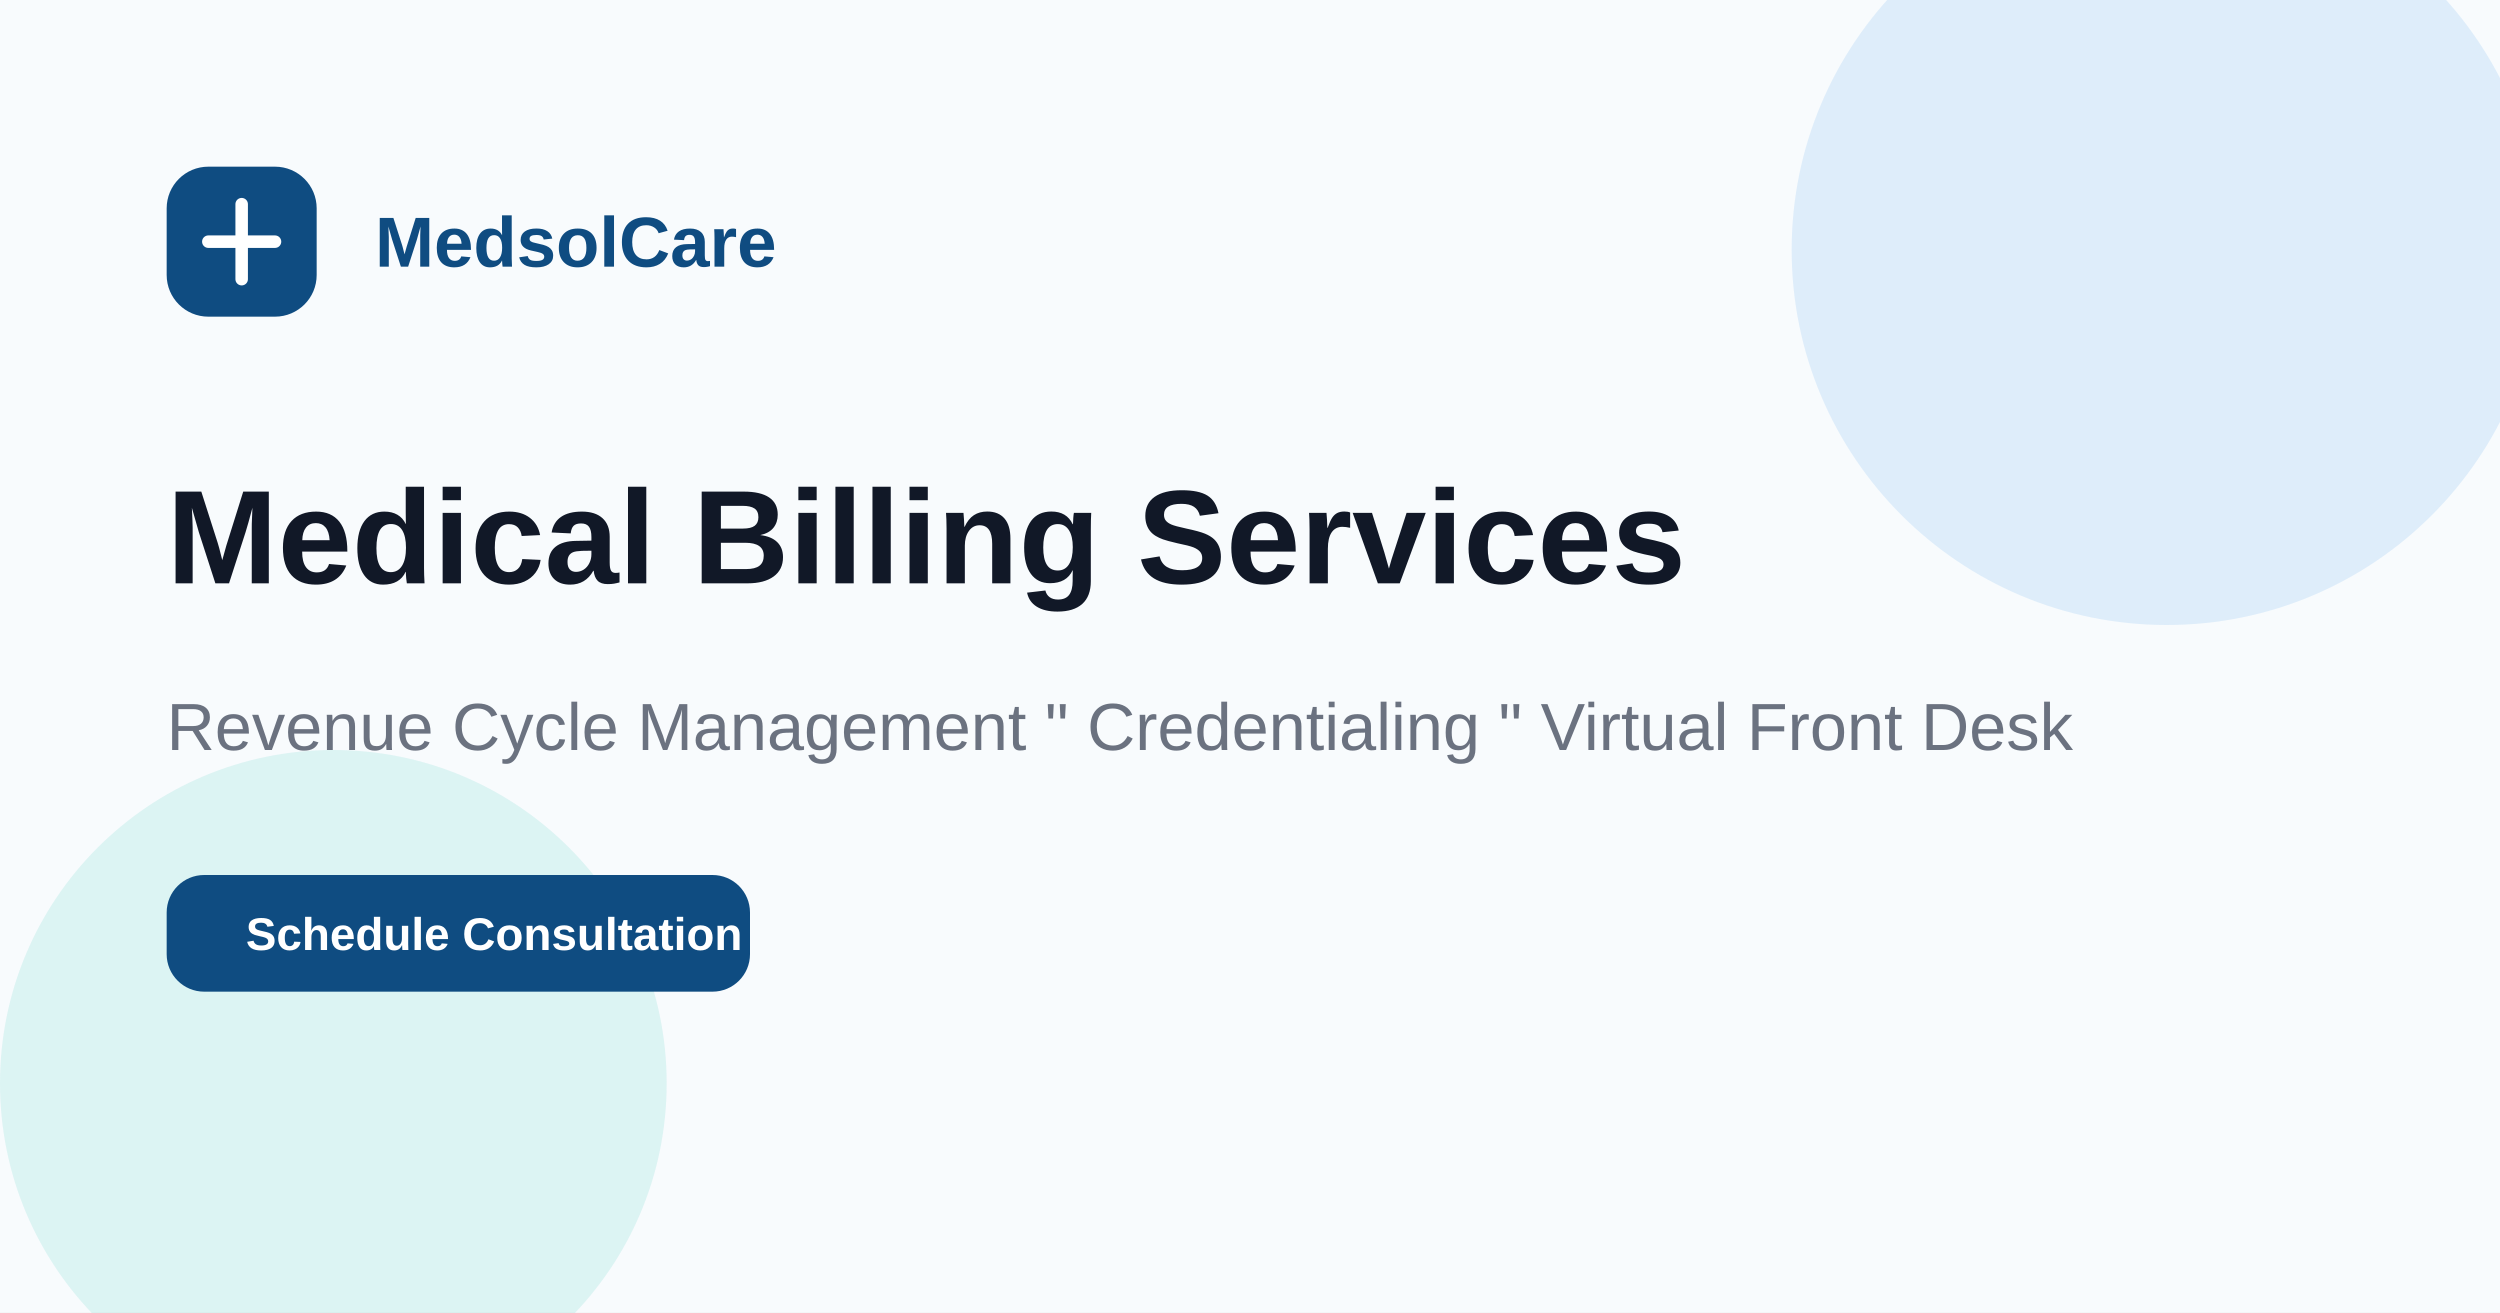
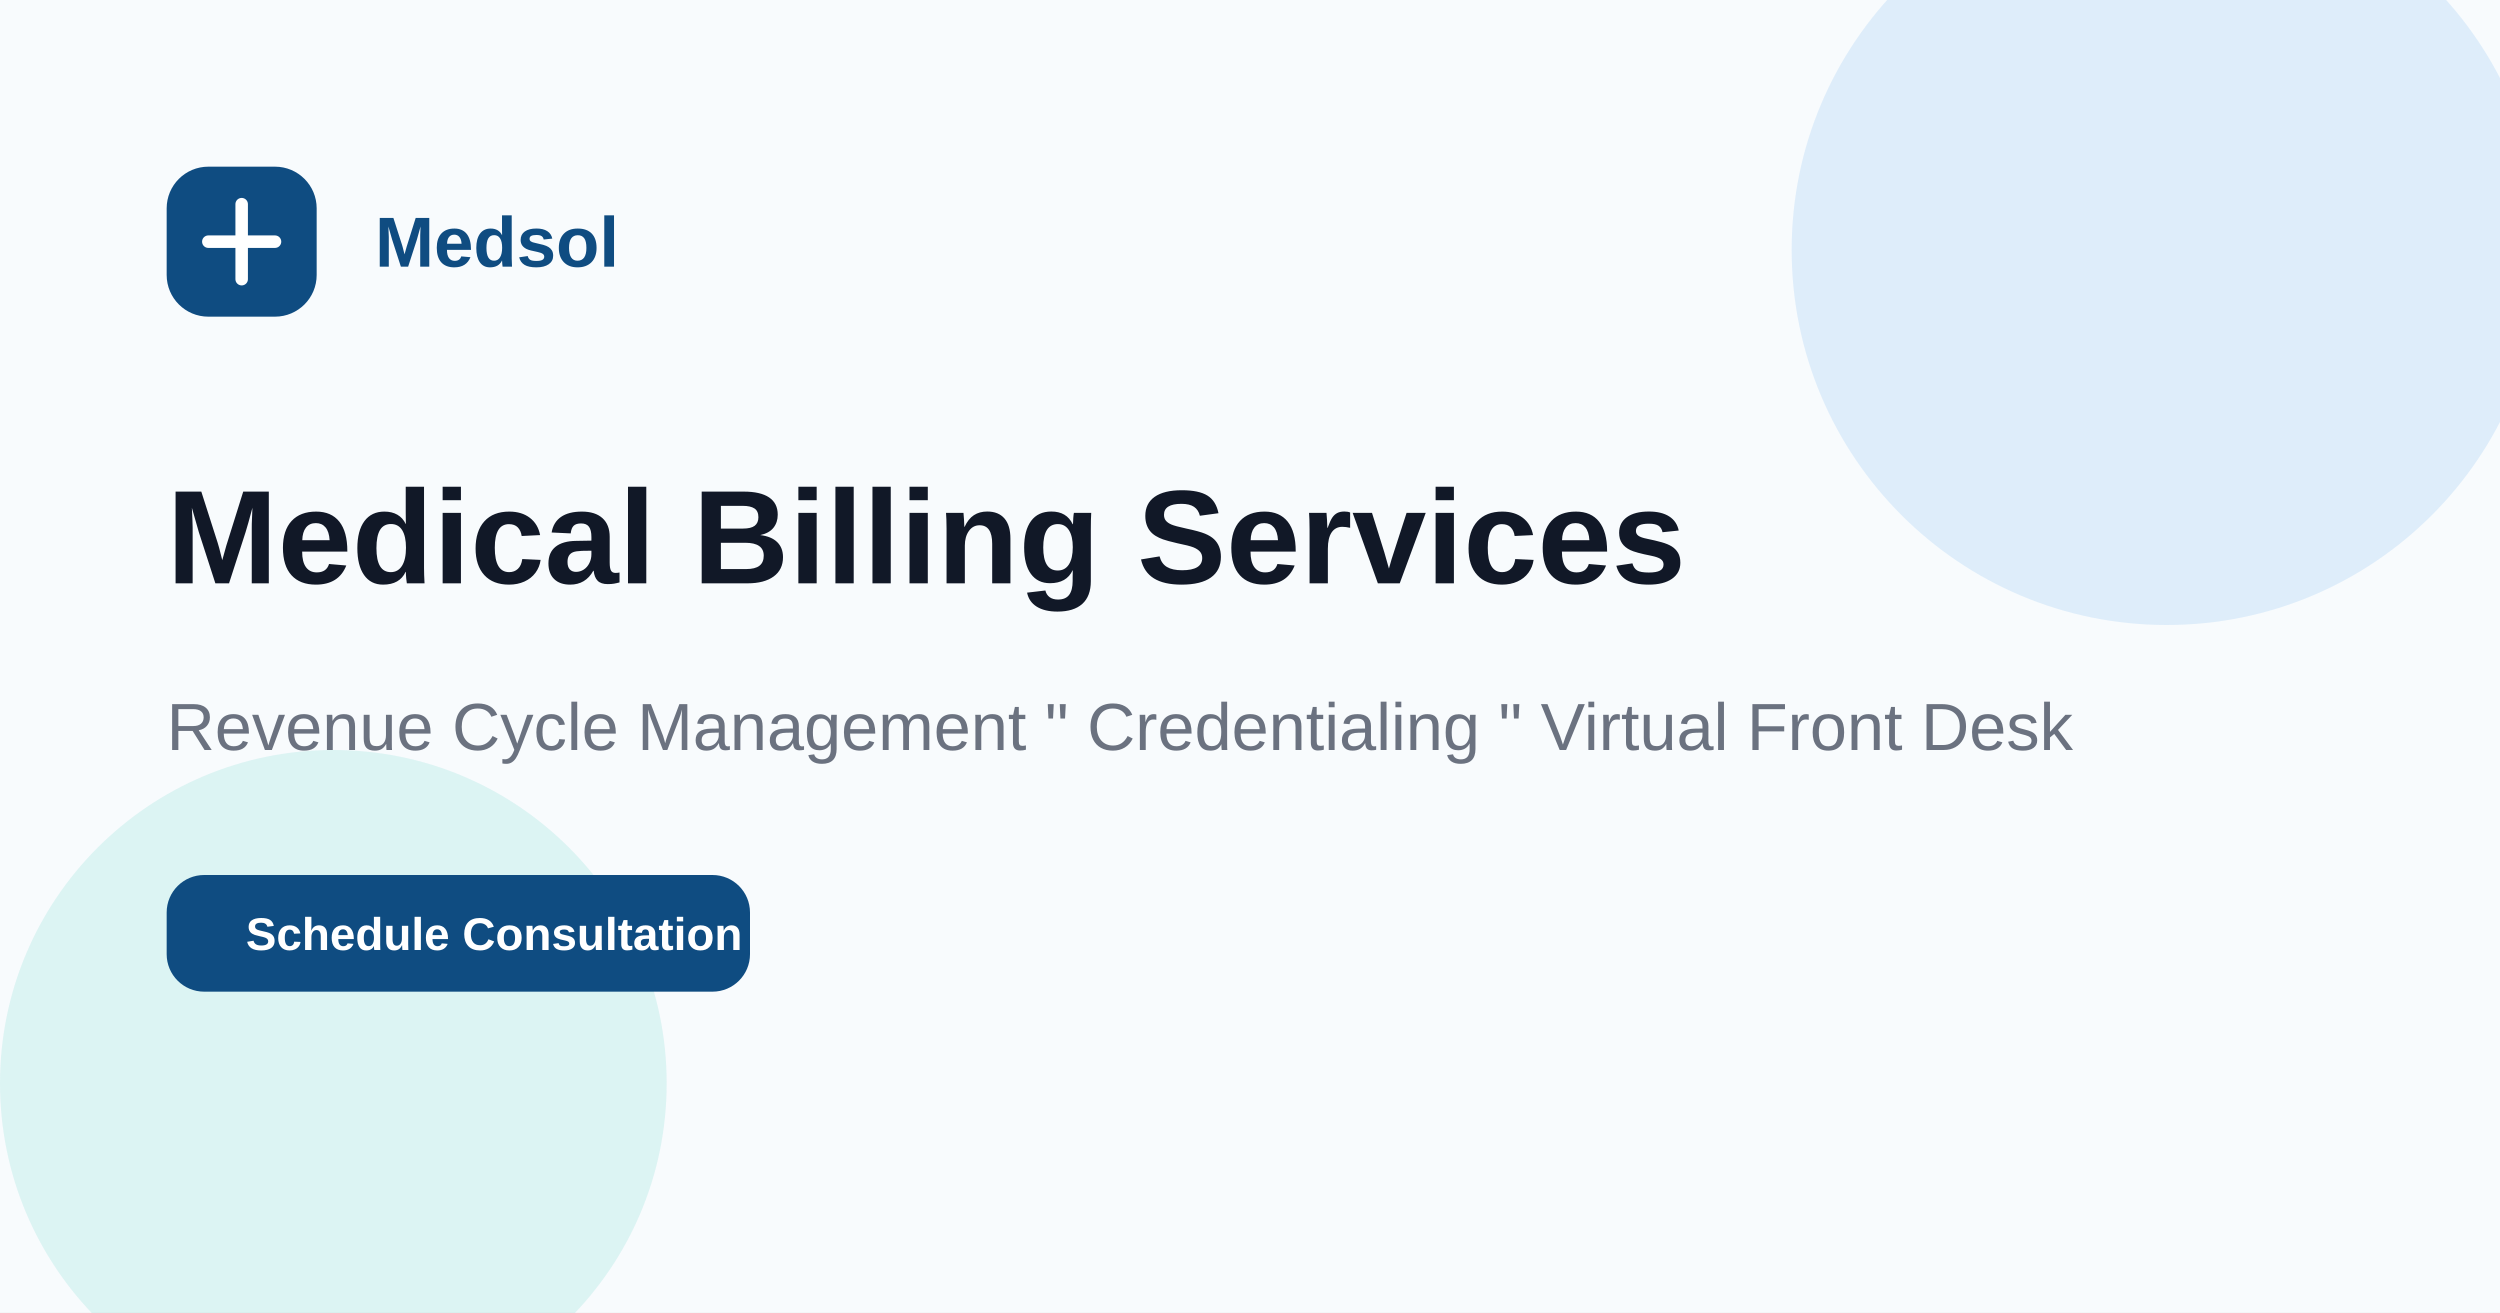
<svg xmlns="http://www.w3.org/2000/svg" width="1200" height="630" viewBox="0 0 1200 630" fill="none">
  <rect width="1200" height="630" fill="#F8FBFD" />
  <circle cx="1040" cy="120" r="180" fill="#1E88E5" fill-opacity="0.12" />
  <circle cx="160" cy="520" r="160" fill="#2EC4B6" fill-opacity="0.14" />
  <rect x="80" y="80" width="72" height="72" rx="20" fill="#0F4C81" />
  <path d="M116 98v36M100 116h32" stroke="white" stroke-width="6" stroke-linecap="round" />
-   <text x="180" y="128" fill="#0F4C81" font-family="Arial, sans-serif" font-size="34" font-weight="700">MedsolCare</text>
+   <text x="180" y="128" fill="#0F4C81" font-family="Arial, sans-serif" font-size="34" font-weight="700">Medsol</text>
  <text x="80" y="280" fill="#111827" font-family="Arial, sans-serif" font-size="64" font-weight="700">Medical Billing Services</text>
  <text x="80" y="360" fill="#6B7280" font-family="Arial, sans-serif" font-size="32">Revenue Cycle Management " Credentialing " Virtual Front Desk</text>
  <rect x="80" y="420" width="280" height="56" rx="18" fill="#0F4C81" />
  <text x="118" y="456" fill="white" font-family="Arial, sans-serif" font-size="22" font-weight="700">Schedule Consultation</text>
</svg>
